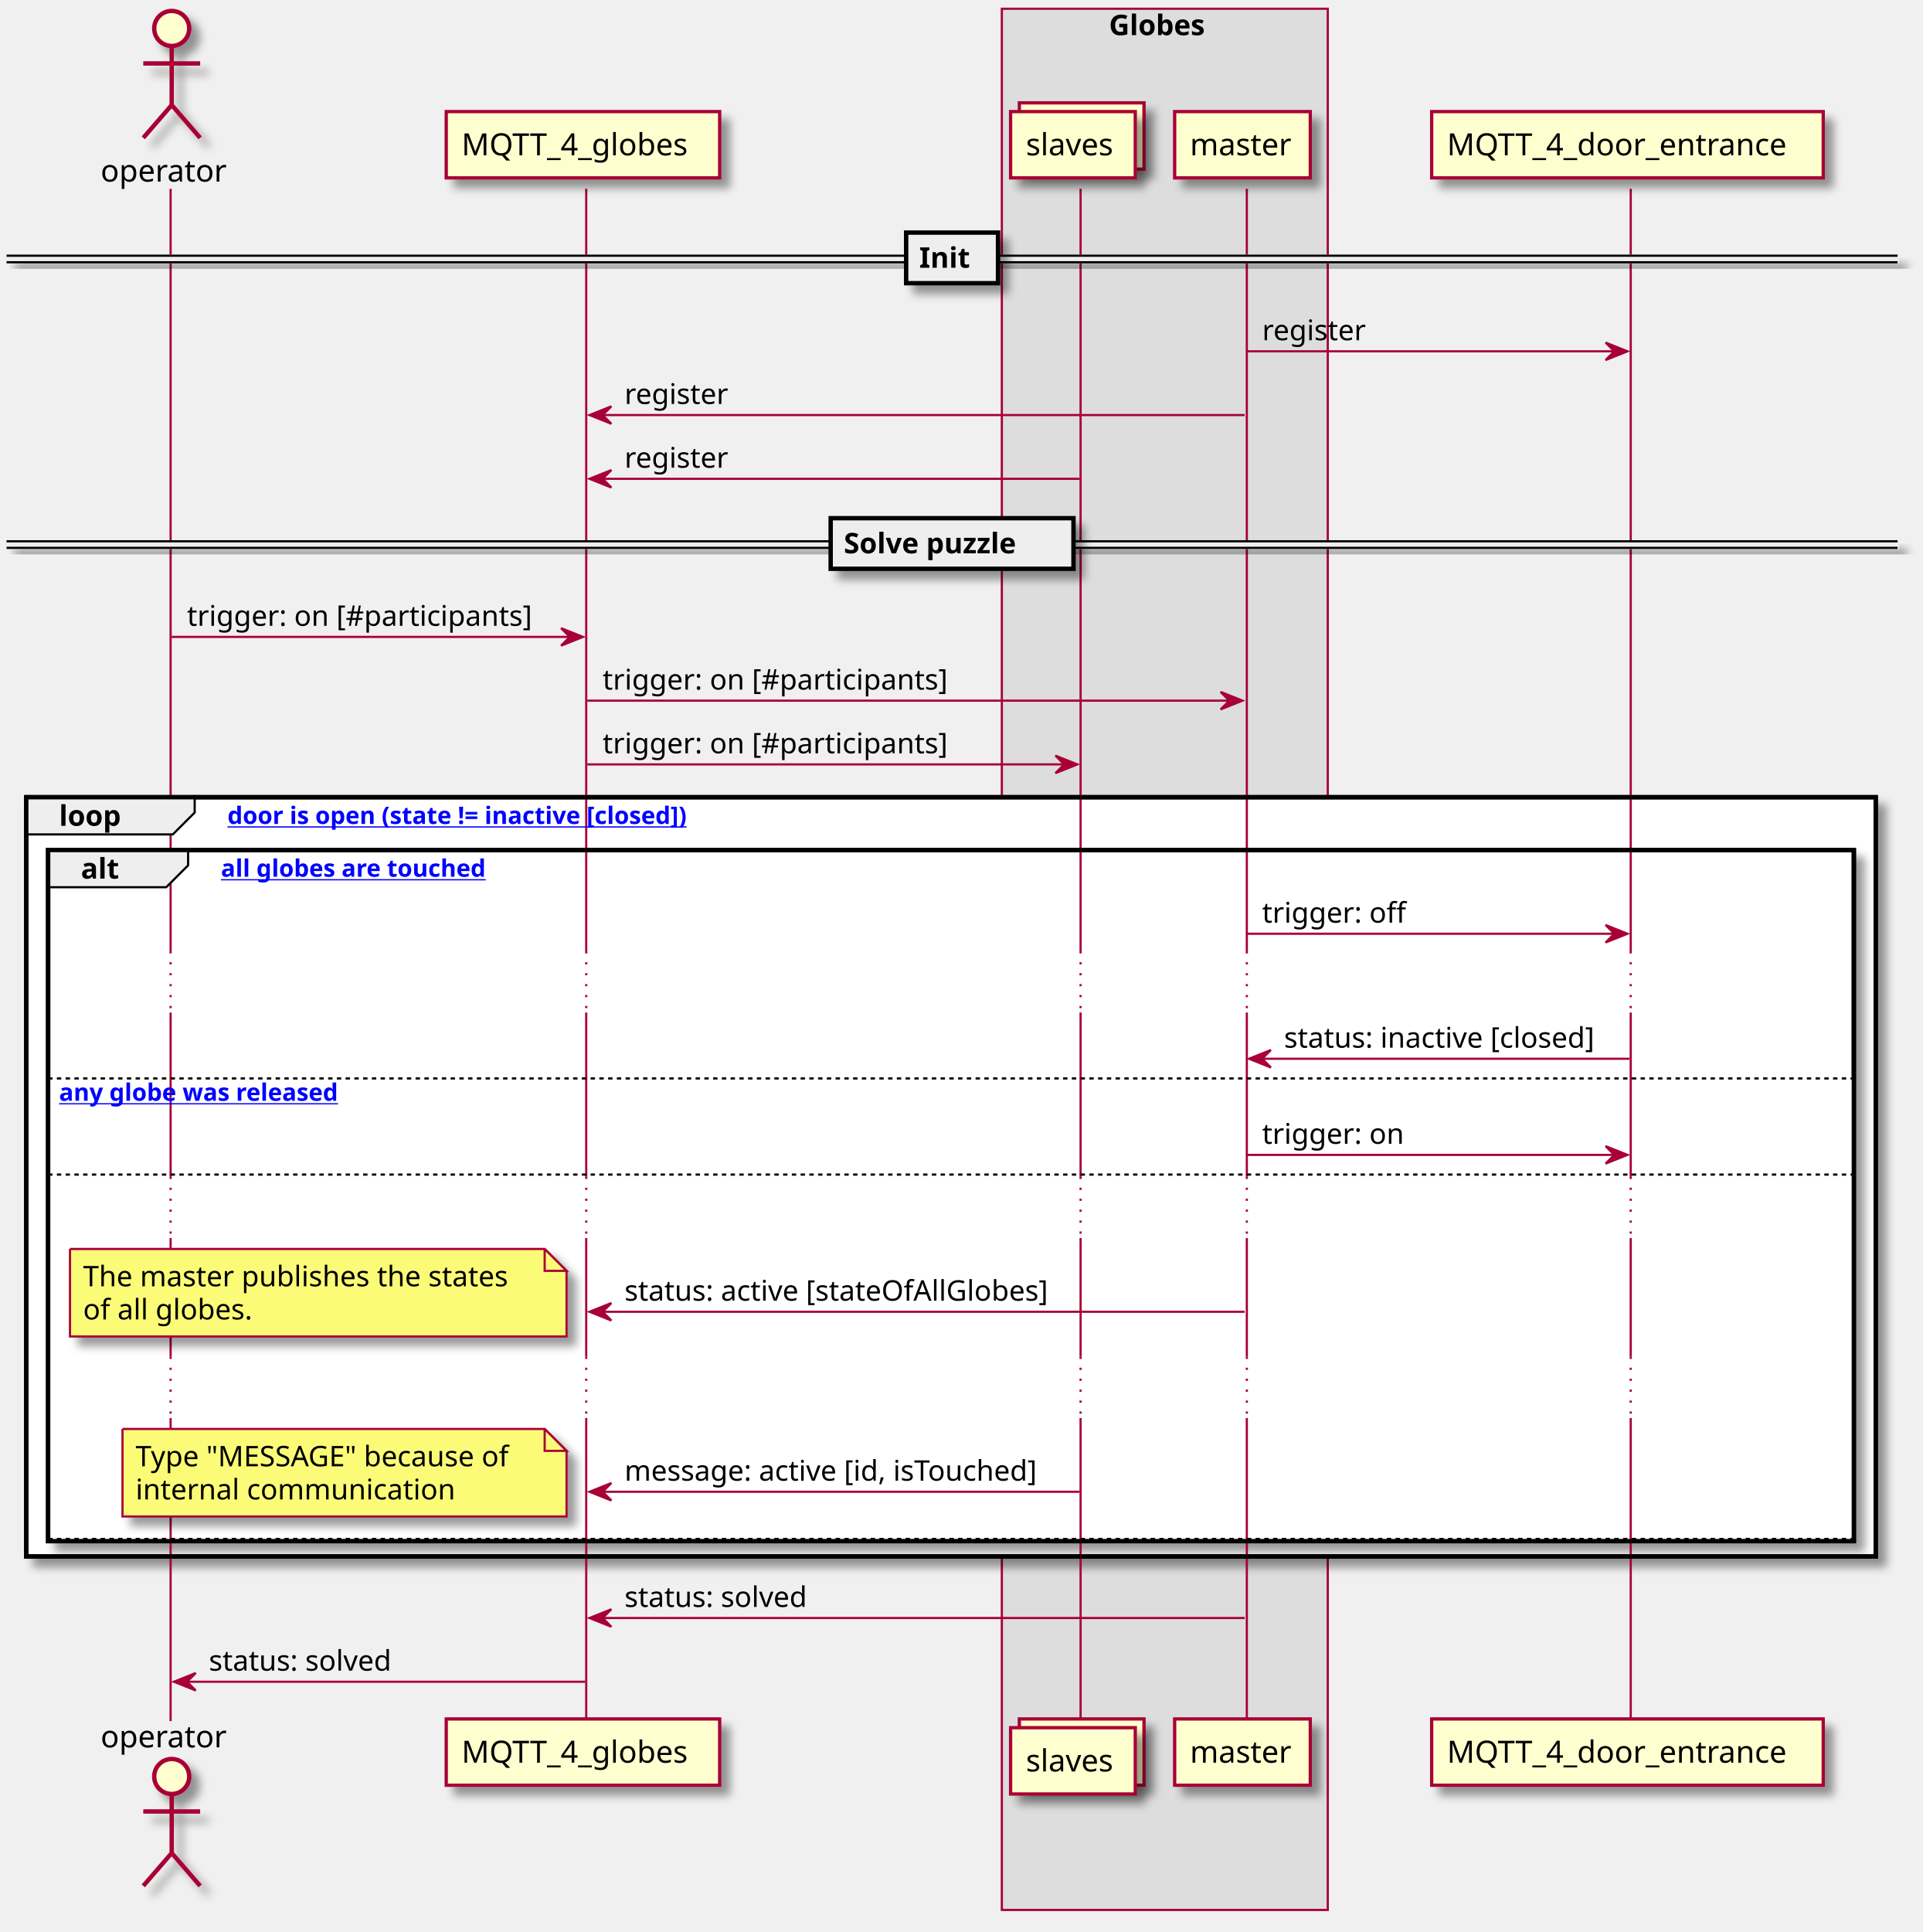
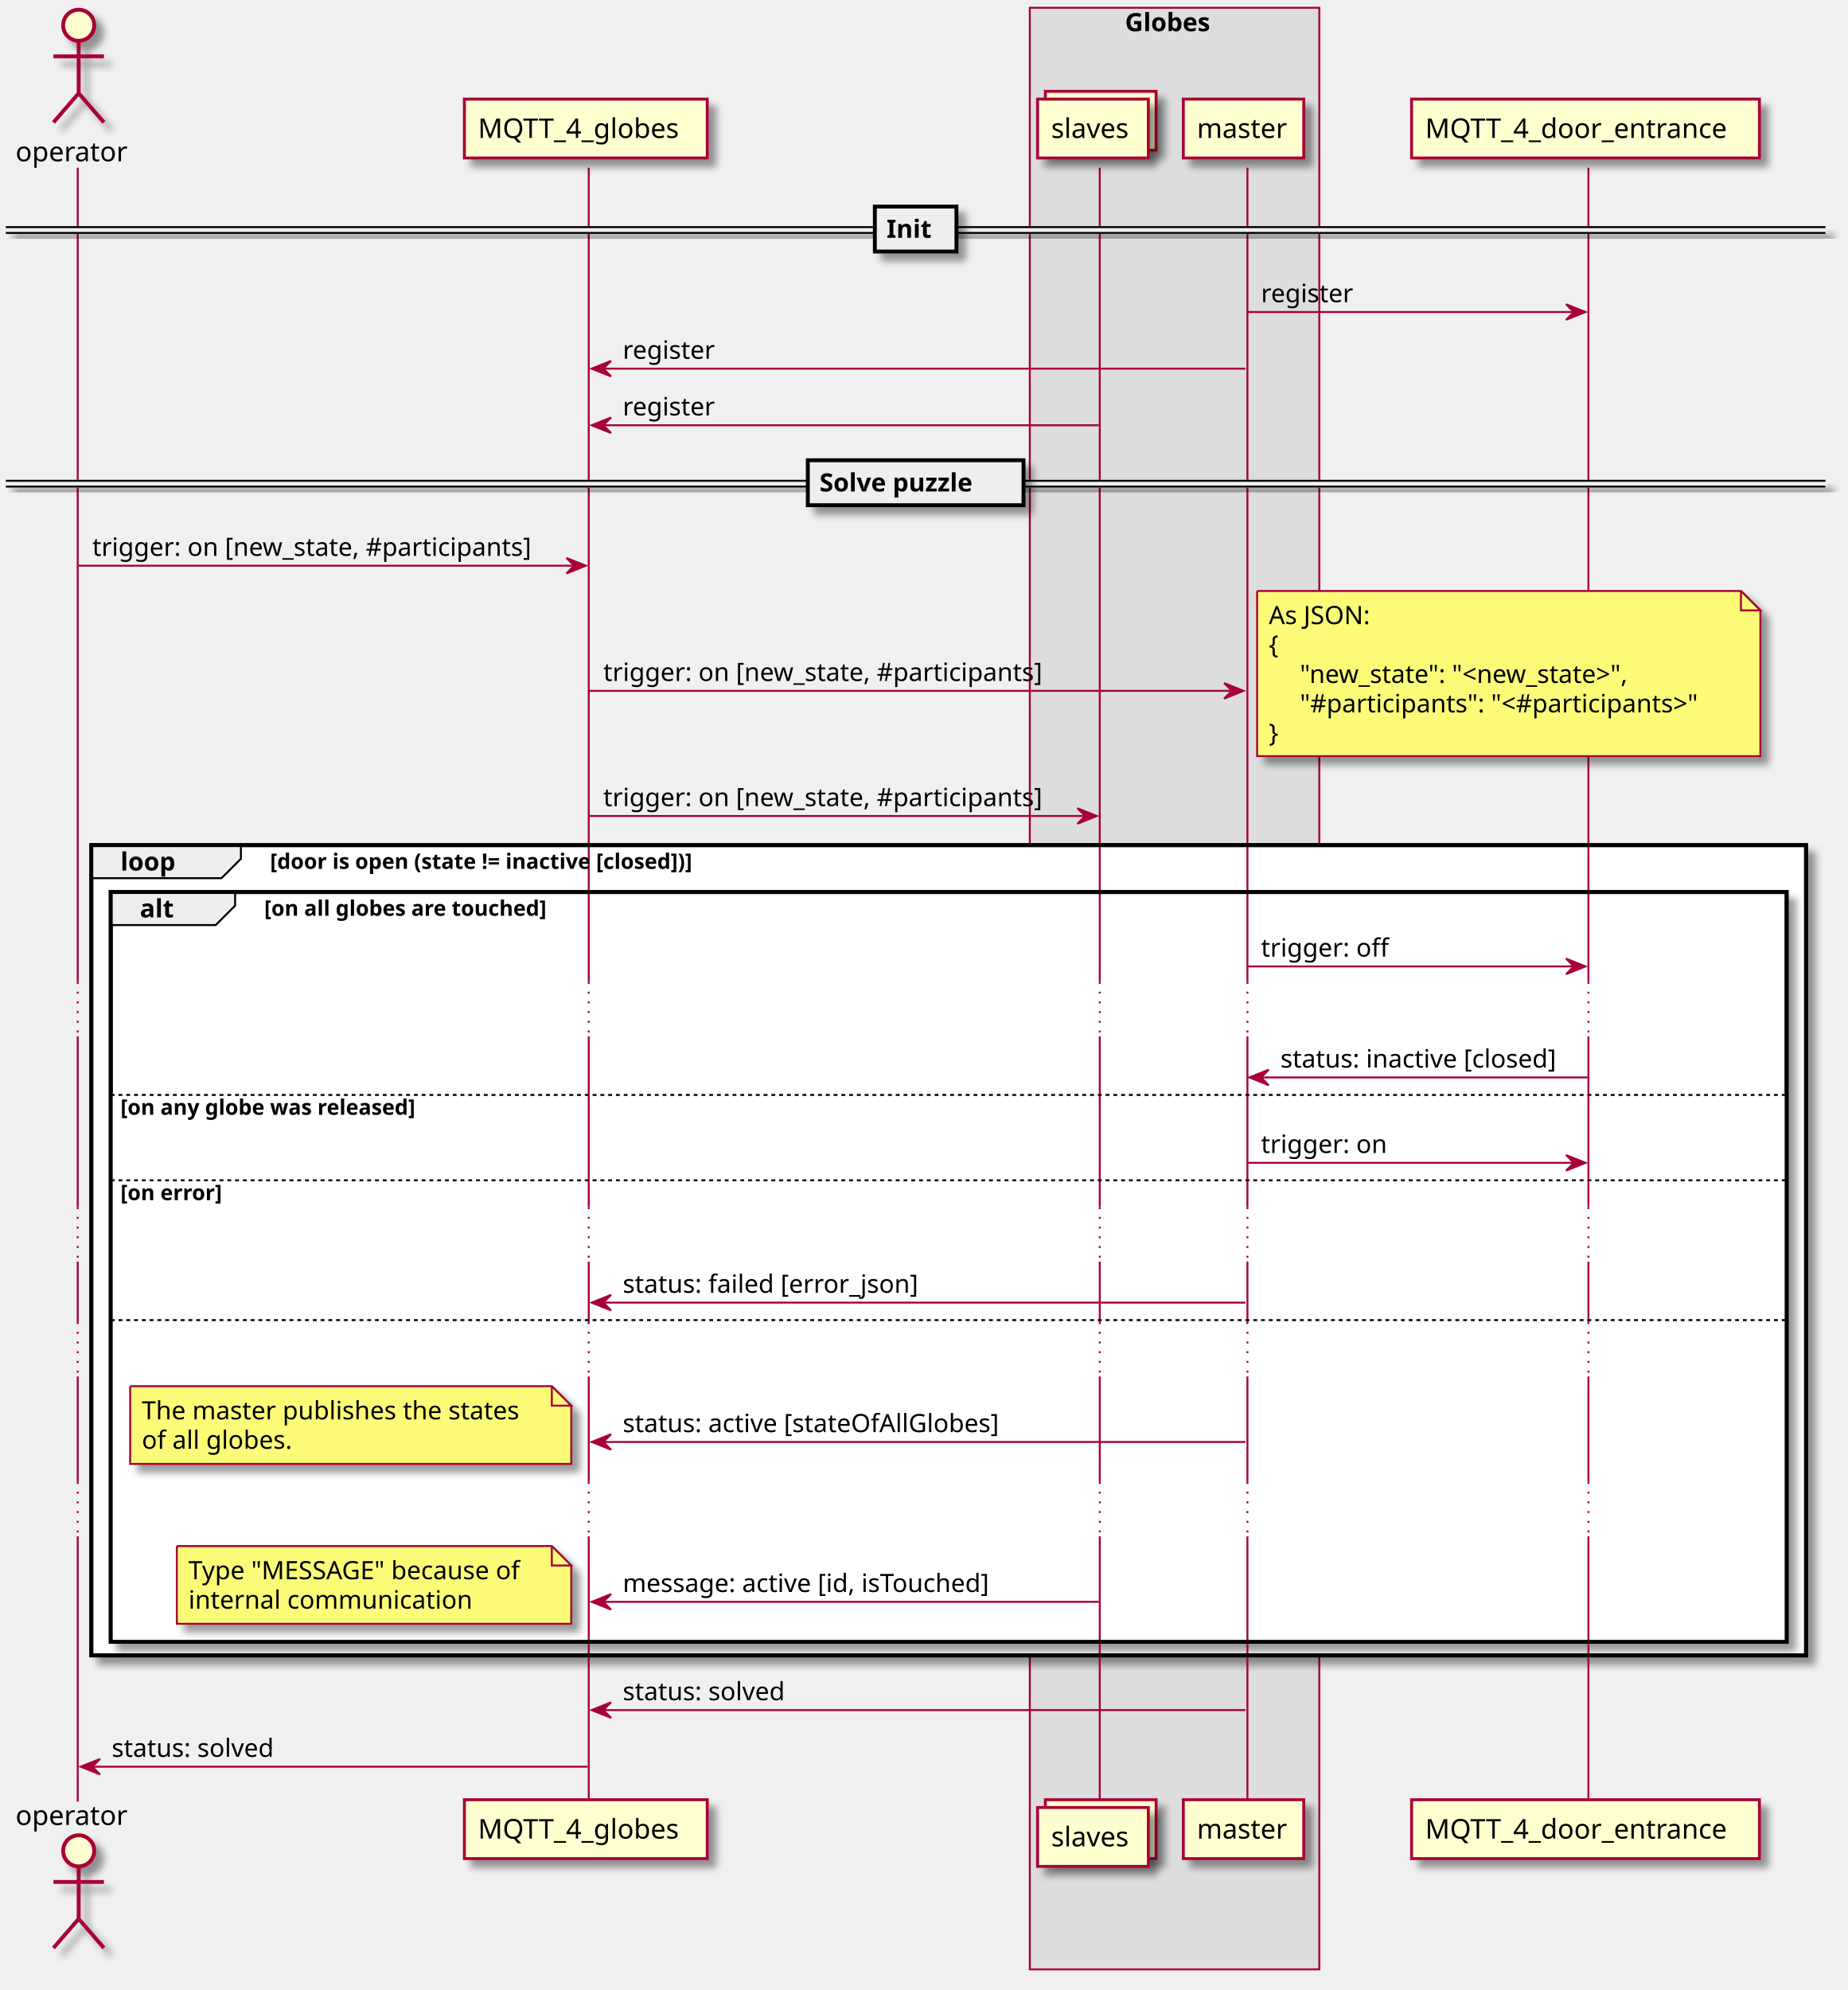
- <svg xmlns="http://www.w3.org/2000/svg" xmlns:xlink="http://www.w3.org/1999/xlink" contentScriptType="application/ecmascript" contentStyleType="text/css" height="883px" preserveAspectRatio="none" style="width:879px;height:883px;" version="1.1" viewBox="0 0 879 883" width="879px" zoomAndPan="magnify">
+ <svg xmlns="http://www.w3.org/2000/svg" contentScriptType="application/ecmascript" contentStyleType="text/css" height="1024px" preserveAspectRatio="none" style="width:951px;height:1024px;" version="1.1" viewBox="0 0 951 1024" width="951px" zoomAndPan="magnify">
  <defs>
-     <filter height="300%" id="f12o2gx5ebz32h" width="300%" x="-1" y="-1">
+     <filter height="300%" id="fy2wmrjivh2xr" width="300%" x="-1" y="-1">
      <feGaussianBlur result="blurOut" stdDeviation="2.0" />
      <feColorMatrix in="blurOut" result="blurOut2" type="matrix" values="0 0 0 0 0 0 0 0 0 0 0 0 0 0 0 0 0 0 .4 0" />
      <feOffset dx="4.0" dy="4.0" in="blurOut2" result="blurOut3" />
      <feBlend in="SourceGraphic" in2="blurOut3" mode="normal" />
    </filter>
  </defs>
  <g>
-     <rect fill="#DDDDDD" height="868.922" style="stroke: #A80036; stroke-width: 1.0;" width="149" x="458" y="4" />
-     <text fill="#000000" font-family="sans-serif" font-size="13" font-weight="bold" lengthAdjust="spacingAndGlyphs" textLength="51" x="507" y="16.067">Globes</text>
-     <rect fill="#FFFFFF" filter="url(#f12o2gx5ebz32h)" height="347" style="stroke: #000000; stroke-width: 2.0;" width="845.5" x="12" y="364.359" />
-     <rect fill="#FFFFFF" filter="url(#f12o2gx5ebz32h)" height="315.867" style="stroke: #000000; stroke-width: 2.0;" width="825.5" x="22" y="388.492" />
-     <rect fill="#FFFFFF" height="43.938" style="stroke: none; stroke-width: 1.0;" width="825.5" x="22" y="491.891" />
-     <rect fill="#FFFFFF" height="166.531" style="stroke: none; stroke-width: 1.0;" width="825.5" x="22" y="535.828" />
-     <rect fill="#FFFFFF" height="2" style="stroke: none; stroke-width: 1.0;" width="825.5" x="22" y="702.359" />
-     <line style="stroke: #A80036; stroke-width: 1.0;" x1="78" x2="78" y1="86.297" y2="434.758" />
-     <line style="stroke: #A80036; stroke-width: 1.0; stroke-dasharray: 1.0,4.0;" x1="78" x2="78" y1="434.758" y2="462.758" />
-     <line style="stroke: #A80036; stroke-width: 1.0;" x1="78" x2="78" y1="462.758" y2="537.828" />
-     <line style="stroke: #A80036; stroke-width: 1.0; stroke-dasharray: 1.0,4.0;" x1="78" x2="78" y1="537.828" y2="565.828" />
-     <line style="stroke: #A80036; stroke-width: 1.0;" x1="78" x2="78" y1="565.828" y2="620.094" />
-     <line style="stroke: #A80036; stroke-width: 1.0; stroke-dasharray: 1.0,4.0;" x1="78" x2="78" y1="620.094" y2="648.094" />
-     <line style="stroke: #A80036; stroke-width: 1.0;" x1="78" x2="78" y1="648.094" y2="786.625" />
-     <line style="stroke: #A80036; stroke-width: 1.0;" x1="268" x2="268" y1="86.297" y2="434.758" />
-     <line style="stroke: #A80036; stroke-width: 1.0; stroke-dasharray: 1.0,4.0;" x1="268" x2="268" y1="434.758" y2="462.758" />
-     <line style="stroke: #A80036; stroke-width: 1.0;" x1="268" x2="268" y1="462.758" y2="537.828" />
-     <line style="stroke: #A80036; stroke-width: 1.0; stroke-dasharray: 1.0,4.0;" x1="268" x2="268" y1="537.828" y2="565.828" />
-     <line style="stroke: #A80036; stroke-width: 1.0;" x1="268" x2="268" y1="565.828" y2="620.094" />
-     <line style="stroke: #A80036; stroke-width: 1.0; stroke-dasharray: 1.0,4.0;" x1="268" x2="268" y1="620.094" y2="648.094" />
-     <line style="stroke: #A80036; stroke-width: 1.0;" x1="268" x2="268" y1="648.094" y2="786.625" />
-     <line style="stroke: #A80036; stroke-width: 1.0;" x1="494" x2="494" y1="86.297" y2="434.758" />
-     <line style="stroke: #A80036; stroke-width: 1.0; stroke-dasharray: 1.0,4.0;" x1="494" x2="494" y1="434.758" y2="462.758" />
-     <line style="stroke: #A80036; stroke-width: 1.0;" x1="494" x2="494" y1="462.758" y2="537.828" />
-     <line style="stroke: #A80036; stroke-width: 1.0; stroke-dasharray: 1.0,4.0;" x1="494" x2="494" y1="537.828" y2="565.828" />
-     <line style="stroke: #A80036; stroke-width: 1.0;" x1="494" x2="494" y1="565.828" y2="620.094" />
-     <line style="stroke: #A80036; stroke-width: 1.0; stroke-dasharray: 1.0,4.0;" x1="494" x2="494" y1="620.094" y2="648.094" />
-     <line style="stroke: #A80036; stroke-width: 1.0;" x1="494" x2="494" y1="648.094" y2="786.625" />
-     <line style="stroke: #A80036; stroke-width: 1.0;" x1="570" x2="570" y1="86.297" y2="434.758" />
-     <line style="stroke: #A80036; stroke-width: 1.0; stroke-dasharray: 1.0,4.0;" x1="570" x2="570" y1="434.758" y2="462.758" />
-     <line style="stroke: #A80036; stroke-width: 1.0;" x1="570" x2="570" y1="462.758" y2="537.828" />
-     <line style="stroke: #A80036; stroke-width: 1.0; stroke-dasharray: 1.0,4.0;" x1="570" x2="570" y1="537.828" y2="565.828" />
-     <line style="stroke: #A80036; stroke-width: 1.0;" x1="570" x2="570" y1="565.828" y2="620.094" />
-     <line style="stroke: #A80036; stroke-width: 1.0; stroke-dasharray: 1.0,4.0;" x1="570" x2="570" y1="620.094" y2="648.094" />
-     <line style="stroke: #A80036; stroke-width: 1.0;" x1="570" x2="570" y1="648.094" y2="786.625" />
-     <line style="stroke: #A80036; stroke-width: 1.0;" x1="745.5" x2="745.5" y1="86.297" y2="434.758" />
-     <line style="stroke: #A80036; stroke-width: 1.0; stroke-dasharray: 1.0,4.0;" x1="745.5" x2="745.5" y1="434.758" y2="462.758" />
-     <line style="stroke: #A80036; stroke-width: 1.0;" x1="745.5" x2="745.5" y1="462.758" y2="537.828" />
-     <line style="stroke: #A80036; stroke-width: 1.0; stroke-dasharray: 1.0,4.0;" x1="745.5" x2="745.5" y1="537.828" y2="565.828" />
-     <line style="stroke: #A80036; stroke-width: 1.0;" x1="745.5" x2="745.5" y1="565.828" y2="620.094" />
-     <line style="stroke: #A80036; stroke-width: 1.0; stroke-dasharray: 1.0,4.0;" x1="745.5" x2="745.5" y1="620.094" y2="648.094" />
-     <line style="stroke: #A80036; stroke-width: 1.0;" x1="745.5" x2="745.5" y1="648.094" y2="786.625" />
-     <text fill="#000000" font-family="sans-serif" font-size="14" lengthAdjust="spacingAndGlyphs" textLength="59" x="46" y="82.995">operator</text>
-     <ellipse cx="78.5" cy="13" fill="#FEFECE" filter="url(#f12o2gx5ebz32h)" rx="8" ry="8" style="stroke: #A80036; stroke-width: 2.0;" />
-     <path d="M78.5,21 L78.5,48 M65.5,29 L91.5,29 M78.5,48 L65.5,63 M78.5,48 L91.5,63 " fill="none" filter="url(#f12o2gx5ebz32h)" style="stroke: #A80036; stroke-width: 2.0;" />
-     <text fill="#000000" font-family="sans-serif" font-size="14" lengthAdjust="spacingAndGlyphs" textLength="59" x="46" y="798.62">operator</text>
-     <ellipse cx="78.5" cy="811.922" fill="#FEFECE" filter="url(#f12o2gx5ebz32h)" rx="8" ry="8" style="stroke: #A80036; stroke-width: 2.0;" />
-     <path d="M78.5,819.922 L78.5,846.922 M65.5,827.922 L91.5,827.922 M78.5,846.922 L65.5,861.922 M78.5,846.922 L91.5,861.922 " fill="none" filter="url(#f12o2gx5ebz32h)" style="stroke: #A80036; stroke-width: 2.0;" />
-     <rect fill="#FEFECE" filter="url(#f12o2gx5ebz32h)" height="30.297" style="stroke: #A80036; stroke-width: 1.5;" width="125" x="204" y="51" />
-     <text fill="#000000" font-family="sans-serif" font-size="14" lengthAdjust="spacingAndGlyphs" textLength="111" x="211" y="70.995">MQTT_4_globes</text>
-     <rect fill="#FEFECE" filter="url(#f12o2gx5ebz32h)" height="30.297" style="stroke: #A80036; stroke-width: 1.5;" width="125" x="204" y="785.625" />
-     <text fill="#000000" font-family="sans-serif" font-size="14" lengthAdjust="spacingAndGlyphs" textLength="111" x="211" y="805.62">MQTT_4_globes</text>
-     <rect fill="#FEFECE" filter="url(#f12o2gx5ebz32h)" height="30.297" style="stroke: #A80036; stroke-width: 1.5;" width="57" x="466" y="47" />
-     <rect fill="#FEFECE" filter="url(#f12o2gx5ebz32h)" height="30.297" style="stroke: #A80036; stroke-width: 1.5;" width="57" x="462" y="51" />
-     <text fill="#000000" font-family="sans-serif" font-size="14" lengthAdjust="spacingAndGlyphs" textLength="43" x="469" y="70.995">slaves</text>
-     <rect fill="#FEFECE" filter="url(#f12o2gx5ebz32h)" height="30.297" style="stroke: #A80036; stroke-width: 1.5;" width="57" x="466" y="785.625" />
-     <rect fill="#FEFECE" filter="url(#f12o2gx5ebz32h)" height="30.297" style="stroke: #A80036; stroke-width: 1.5;" width="57" x="462" y="789.625" />
-     <text fill="#000000" font-family="sans-serif" font-size="14" lengthAdjust="spacingAndGlyphs" textLength="43" x="469" y="809.62">slaves</text>
-     <rect fill="#FEFECE" filter="url(#f12o2gx5ebz32h)" height="30.297" style="stroke: #A80036; stroke-width: 1.5;" width="62" x="537" y="51" />
-     <text fill="#000000" font-family="sans-serif" font-size="14" lengthAdjust="spacingAndGlyphs" textLength="48" x="544" y="70.995">master</text>
-     <rect fill="#FEFECE" filter="url(#f12o2gx5ebz32h)" height="30.297" style="stroke: #A80036; stroke-width: 1.5;" width="62" x="537" y="785.625" />
-     <text fill="#000000" font-family="sans-serif" font-size="14" lengthAdjust="spacingAndGlyphs" textLength="48" x="544" y="805.62">master</text>
-     <rect fill="#FEFECE" filter="url(#f12o2gx5ebz32h)" height="30.297" style="stroke: #A80036; stroke-width: 1.5;" width="179" x="654.5" y="51" />
-     <text fill="#000000" font-family="sans-serif" font-size="14" lengthAdjust="spacingAndGlyphs" textLength="165" x="661.5" y="70.995">MQTT_4_door_entrance</text>
-     <rect fill="#FEFECE" filter="url(#f12o2gx5ebz32h)" height="30.297" style="stroke: #A80036; stroke-width: 1.5;" width="179" x="654.5" y="785.625" />
-     <text fill="#000000" font-family="sans-serif" font-size="14" lengthAdjust="spacingAndGlyphs" textLength="165" x="661.5" y="805.62">MQTT_4_door_entrance</text>
-     <rect fill="#EEEEEE" filter="url(#f12o2gx5ebz32h)" height="3" style="stroke: #EEEEEE; stroke-width: 1.0;" width="864.5" x="3" y="116.863" />
-     <line style="stroke: #000000; stroke-width: 1.0;" x1="3" x2="867.5" y1="116.863" y2="116.863" />
-     <line style="stroke: #000000; stroke-width: 1.0;" x1="3" x2="867.5" y1="119.863" y2="119.863" />
-     <rect fill="#EEEEEE" filter="url(#f12o2gx5ebz32h)" height="23.133" style="stroke: #000000; stroke-width: 2.0;" width="42" x="414.25" y="106.297" />
-     <text fill="#000000" font-family="sans-serif" font-size="13" font-weight="bold" lengthAdjust="spacingAndGlyphs" textLength="23" x="420.25" y="122.364">Init</text>
-     <polygon fill="#A80036" points="734,156.562,744,160.562,734,164.562,738,160.562" style="stroke: #A80036; stroke-width: 1.0;" />
-     <line style="stroke: #A80036; stroke-width: 1.0;" x1="570" x2="740" y1="160.562" y2="160.562" />
-     <text fill="#000000" font-family="sans-serif" font-size="13" lengthAdjust="spacingAndGlyphs" textLength="49" x="577" y="155.497">register</text>
-     <polygon fill="#A80036" points="279.5,185.695,269.5,189.695,279.5,193.695,275.5,189.695" style="stroke: #A80036; stroke-width: 1.0;" />
-     <line style="stroke: #A80036; stroke-width: 1.0;" x1="273.5" x2="569" y1="189.695" y2="189.695" />
-     <text fill="#000000" font-family="sans-serif" font-size="13" lengthAdjust="spacingAndGlyphs" textLength="49" x="285.5" y="184.629">register</text>
-     <polygon fill="#A80036" points="279.5,214.828,269.5,218.828,279.5,222.828,275.5,218.828" style="stroke: #A80036; stroke-width: 1.0;" />
-     <line style="stroke: #A80036; stroke-width: 1.0;" x1="273.5" x2="493.5" y1="218.828" y2="218.828" />
-     <text fill="#000000" font-family="sans-serif" font-size="13" lengthAdjust="spacingAndGlyphs" textLength="49" x="285.5" y="213.762">register</text>
-     <rect fill="#EEEEEE" filter="url(#f12o2gx5ebz32h)" height="3" style="stroke: #EEEEEE; stroke-width: 1.0;" width="864.5" x="3" y="247.394" />
-     <line style="stroke: #000000; stroke-width: 1.0;" x1="3" x2="867.5" y1="247.394" y2="247.394" />
-     <line style="stroke: #000000; stroke-width: 1.0;" x1="3" x2="867.5" y1="250.394" y2="250.394" />
-     <rect fill="#EEEEEE" filter="url(#f12o2gx5ebz32h)" height="23.133" style="stroke: #000000; stroke-width: 2.0;" width="111" x="379.75" y="236.828" />
-     <text fill="#000000" font-family="sans-serif" font-size="13" font-weight="bold" lengthAdjust="spacingAndGlyphs" textLength="92" x="385.75" y="252.895">Solve puzzle</text>
-     <polygon fill="#A80036" points="256.5,287.094,266.5,291.094,256.5,295.094,260.5,291.094" style="stroke: #A80036; stroke-width: 1.0;" />
-     <line style="stroke: #A80036; stroke-width: 1.0;" x1="78.5" x2="262.5" y1="291.094" y2="291.094" />
-     <text fill="#000000" font-family="sans-serif" font-size="13" lengthAdjust="spacingAndGlyphs" textLength="166" x="85.5" y="286.028">trigger: on [#participants]</text>
-     <polygon fill="#A80036" points="558,316.227,568,320.227,558,324.227,562,320.227" style="stroke: #A80036; stroke-width: 1.0;" />
-     <line style="stroke: #A80036; stroke-width: 1.0;" x1="268.5" x2="564" y1="320.227" y2="320.227" />
-     <text fill="#000000" font-family="sans-serif" font-size="13" lengthAdjust="spacingAndGlyphs" textLength="166" x="275.5" y="315.161">trigger: on [#participants]</text>
-     <polygon fill="#A80036" points="482.5,345.359,492.5,349.359,482.5,353.359,486.5,349.359" style="stroke: #A80036; stroke-width: 1.0;" />
-     <line style="stroke: #A80036; stroke-width: 1.0;" x1="268.5" x2="488.5" y1="349.359" y2="349.359" />
-     <text fill="#000000" font-family="sans-serif" font-size="13" lengthAdjust="spacingAndGlyphs" textLength="166" x="275.5" y="344.293">trigger: on [#participants]</text>
-     <path d="M12,364.359 L89,364.359 L89,371.359 L79,381.359 L12,381.359 L12,364.359 " fill="#EEEEEE" style="stroke: #000000; stroke-width: 1.0;" />
-     <rect fill="none" height="347" style="stroke: #000000; stroke-width: 2.0;" width="845.5" x="12" y="364.359" />
-     <text fill="#000000" font-family="sans-serif" font-size="13" font-weight="bold" lengthAdjust="spacingAndGlyphs" textLength="32" x="27" y="377.426">loop</text>
-     <a href="while" target="_top" xlink:actuate="onRequest" xlink:show="new" xlink:title="while" xlink:type="simple">
-       <text fill="#0000FF" font-family="sans-serif" font-size="11" font-weight="bold" lengthAdjust="spacingAndGlyphs" text-decoration="underline" textLength="256" x="104" y="376.57">door is open (state != inactive [closed])</text>
-     </a>
-     <path d="M22,388.492 L86,388.492 L86,395.492 L76,405.492 L22,405.492 L22,388.492 " fill="#EEEEEE" style="stroke: #000000; stroke-width: 1.0;" />
-     <rect fill="none" height="315.867" style="stroke: #000000; stroke-width: 2.0;" width="825.5" x="22" y="388.492" />
-     <text fill="#000000" font-family="sans-serif" font-size="13" font-weight="bold" lengthAdjust="spacingAndGlyphs" textLength="19" x="37" y="401.559">alt</text>
-     <a href="on" target="_top" xlink:actuate="onRequest" xlink:show="new" xlink:title="on" xlink:type="simple">
-       <text fill="#0000FF" font-family="sans-serif" font-size="11" font-weight="bold" lengthAdjust="spacingAndGlyphs" text-decoration="underline" textLength="144" x="101" y="400.703">all globes are touched</text>
-     </a>
-     <polygon fill="#A80036" points="734,422.758,744,426.758,734,430.758,738,426.758" style="stroke: #A80036; stroke-width: 1.0;" />
-     <line style="stroke: #A80036; stroke-width: 1.0;" x1="570" x2="740" y1="426.758" y2="426.758" />
-     <text fill="#000000" font-family="sans-serif" font-size="13" lengthAdjust="spacingAndGlyphs" textLength="66" x="577" y="421.692">trigger: off</text>
-     <polygon fill="#A80036" points="581,479.891,571,483.891,581,487.891,577,483.891" style="stroke: #A80036; stroke-width: 1.0;" />
-     <line style="stroke: #A80036; stroke-width: 1.0;" x1="575" x2="745" y1="483.891" y2="483.891" />
-     <text fill="#000000" font-family="sans-serif" font-size="13" lengthAdjust="spacingAndGlyphs" textLength="152" x="587" y="478.825">status: inactive [closed]</text>
-     <line style="stroke: #000000; stroke-width: 1.0; stroke-dasharray: 2.0,2.0;" x1="22" x2="847.5" y1="492.891" y2="492.891" />
-     <a href="on" target="_top" xlink:actuate="onRequest" xlink:show="new" xlink:title="on" xlink:type="simple">
-       <text fill="#0000FF" font-family="sans-serif" font-size="11" font-weight="bold" lengthAdjust="spacingAndGlyphs" text-decoration="underline" textLength="153" x="27" y="503.101">any globe was released</text>
-     </a>
-     <polygon fill="#A80036" points="734,523.828,744,527.828,734,531.828,738,527.828" style="stroke: #A80036; stroke-width: 1.0;" />
-     <line style="stroke: #A80036; stroke-width: 1.0;" x1="570" x2="740" y1="527.828" y2="527.828" />
-     <text fill="#000000" font-family="sans-serif" font-size="13" lengthAdjust="spacingAndGlyphs" textLength="66" x="577" y="522.762">trigger: on</text>
-     <line style="stroke: #000000; stroke-width: 1.0; stroke-dasharray: 2.0,2.0;" x1="22" x2="847.5" y1="536.828" y2="536.828" />
-     <polygon fill="#A80036" points="279.5,595.527,269.5,599.527,279.5,603.527,275.5,599.527" style="stroke: #A80036; stroke-width: 1.0;" />
-     <line style="stroke: #A80036; stroke-width: 1.0;" x1="273.5" x2="569" y1="599.527" y2="599.527" />
-     <text fill="#000000" font-family="sans-serif" font-size="13" lengthAdjust="spacingAndGlyphs" textLength="206" x="285.5" y="594.461">status: active [stateOfAllGlobes]</text>
-     <path d="M32,570.828 L32,610.828 L259,610.828 L259,580.828 L249,570.828 L32,570.828 " fill="#FBFB77" filter="url(#f12o2gx5ebz32h)" style="stroke: #A80036; stroke-width: 1.0;" />
-     <path d="M249,570.828 L249,580.828 L259,580.828 L249,570.828 " fill="#FBFB77" style="stroke: #A80036; stroke-width: 1.0;" />
-     <text fill="#000000" font-family="sans-serif" font-size="13" lengthAdjust="spacingAndGlyphs" textLength="206" x="38" y="587.895">The master publishes the states</text>
-     <text fill="#000000" font-family="sans-serif" font-size="13" lengthAdjust="spacingAndGlyphs" textLength="80" x="38" y="603.028">of all globes.</text>
-     <polygon fill="#A80036" points="279.5,677.793,269.5,681.793,279.5,685.793,275.5,681.793" style="stroke: #A80036; stroke-width: 1.0;" />
-     <line style="stroke: #A80036; stroke-width: 1.0;" x1="273.5" x2="493.5" y1="681.793" y2="681.793" />
-     <text fill="#000000" font-family="sans-serif" font-size="13" lengthAdjust="spacingAndGlyphs" textLength="202" x="285.5" y="676.727">message: active [id, isTouched]</text>
-     <path d="M56,653.094 L56,693.094 L259,693.094 L259,663.094 L249,653.094 L56,653.094 " fill="#FBFB77" filter="url(#f12o2gx5ebz32h)" style="stroke: #A80036; stroke-width: 1.0;" />
-     <path d="M249,653.094 L249,663.094 L259,663.094 L249,653.094 " fill="#FBFB77" style="stroke: #A80036; stroke-width: 1.0;" />
-     <text fill="#000000" font-family="sans-serif" font-size="13" lengthAdjust="spacingAndGlyphs" textLength="182" x="62" y="670.161">Type "MESSAGE" because of</text>
-     <text fill="#000000" font-family="sans-serif" font-size="13" lengthAdjust="spacingAndGlyphs" textLength="151" x="62" y="685.293">internal communication</text>
-     <line style="stroke: #000000; stroke-width: 1.0; stroke-dasharray: 2.0,2.0;" x1="22" x2="847.5" y1="703.359" y2="703.359" />
-     <polygon fill="#A80036" points="279.5,735.492,269.5,739.492,279.5,743.492,275.5,739.492" style="stroke: #A80036; stroke-width: 1.0;" />
-     <line style="stroke: #A80036; stroke-width: 1.0;" x1="273.5" x2="569" y1="739.492" y2="739.492" />
-     <text fill="#000000" font-family="sans-serif" font-size="13" lengthAdjust="spacingAndGlyphs" textLength="89" x="285.5" y="734.426">status: solved</text>
-     <polygon fill="#A80036" points="89.5,764.625,79.5,768.625,89.5,772.625,85.5,768.625" style="stroke: #A80036; stroke-width: 1.0;" />
-     <line style="stroke: #A80036; stroke-width: 1.0;" x1="83.5" x2="267.5" y1="768.625" y2="768.625" />
-     <text fill="#000000" font-family="sans-serif" font-size="13" lengthAdjust="spacingAndGlyphs" textLength="89" x="95.5" y="763.559">status: solved</text>
+     <rect fill="#DDDDDD" height="1009.391" style="stroke: #A80036; stroke-width: 1.0;" width="149" x="530" y="4" />
+     <text fill="#000000" font-family="sans-serif" font-size="13" font-weight="bold" lengthAdjust="spacingAndGlyphs" textLength="51" x="579" y="16.067">Globes</text>
+     <rect fill="#FFFFFF" filter="url(#fy2wmrjivh2xr)" height="416.938" style="stroke: #000000; stroke-width: 2.0;" width="882.5" x="47" y="434.891" />
+     <rect fill="#FFFFFF" filter="url(#fy2wmrjivh2xr)" height="385.805" style="stroke: #000000; stroke-width: 2.0;" width="862.5" x="57" y="459.023" />
+     <rect fill="#FFFFFF" height="43.938" style="stroke: none; stroke-width: 1.0;" width="862.5" x="57" y="562.422" />
+     <rect fill="#FFFFFF" height="71.938" style="stroke: none; stroke-width: 1.0;" width="862.5" x="57" y="606.359" />
+     <rect fill="#FFFFFF" height="166.531" style="stroke: none; stroke-width: 1.0;" width="862.5" x="57" y="678.297" />
+     <line style="stroke: #A80036; stroke-width: 1.0;" x1="40" x2="40" y1="86.297" y2="505.289" />
+     <line style="stroke: #A80036; stroke-width: 1.0; stroke-dasharray: 1.0,4.0;" x1="40" x2="40" y1="505.289" y2="533.289" />
+     <line style="stroke: #A80036; stroke-width: 1.0;" x1="40" x2="40" y1="533.289" y2="621.164" />
+     <line style="stroke: #A80036; stroke-width: 1.0; stroke-dasharray: 1.0,4.0;" x1="40" x2="40" y1="621.164" y2="649.164" />
+     <line style="stroke: #A80036; stroke-width: 1.0;" x1="40" x2="40" y1="649.164" y2="680.297" />
+     <line style="stroke: #A80036; stroke-width: 1.0; stroke-dasharray: 1.0,4.0;" x1="40" x2="40" y1="680.297" y2="708.297" />
+     <line style="stroke: #A80036; stroke-width: 1.0;" x1="40" x2="40" y1="708.297" y2="762.562" />
+     <line style="stroke: #A80036; stroke-width: 1.0; stroke-dasharray: 1.0,4.0;" x1="40" x2="40" y1="762.562" y2="790.562" />
+     <line style="stroke: #A80036; stroke-width: 1.0;" x1="40" x2="40" y1="790.562" y2="927.094" />
+     <line style="stroke: #A80036; stroke-width: 1.0;" x1="303" x2="303" y1="86.297" y2="505.289" />
+     <line style="stroke: #A80036; stroke-width: 1.0; stroke-dasharray: 1.0,4.0;" x1="303" x2="303" y1="505.289" y2="533.289" />
+     <line style="stroke: #A80036; stroke-width: 1.0;" x1="303" x2="303" y1="533.289" y2="621.164" />
+     <line style="stroke: #A80036; stroke-width: 1.0; stroke-dasharray: 1.0,4.0;" x1="303" x2="303" y1="621.164" y2="649.164" />
+     <line style="stroke: #A80036; stroke-width: 1.0;" x1="303" x2="303" y1="649.164" y2="680.297" />
+     <line style="stroke: #A80036; stroke-width: 1.0; stroke-dasharray: 1.0,4.0;" x1="303" x2="303" y1="680.297" y2="708.297" />
+     <line style="stroke: #A80036; stroke-width: 1.0;" x1="303" x2="303" y1="708.297" y2="762.562" />
+     <line style="stroke: #A80036; stroke-width: 1.0; stroke-dasharray: 1.0,4.0;" x1="303" x2="303" y1="762.562" y2="790.562" />
+     <line style="stroke: #A80036; stroke-width: 1.0;" x1="303" x2="303" y1="790.562" y2="927.094" />
+     <line style="stroke: #A80036; stroke-width: 1.0;" x1="566" x2="566" y1="86.297" y2="505.289" />
+     <line style="stroke: #A80036; stroke-width: 1.0; stroke-dasharray: 1.0,4.0;" x1="566" x2="566" y1="505.289" y2="533.289" />
+     <line style="stroke: #A80036; stroke-width: 1.0;" x1="566" x2="566" y1="533.289" y2="621.164" />
+     <line style="stroke: #A80036; stroke-width: 1.0; stroke-dasharray: 1.0,4.0;" x1="566" x2="566" y1="621.164" y2="649.164" />
+     <line style="stroke: #A80036; stroke-width: 1.0;" x1="566" x2="566" y1="649.164" y2="680.297" />
+     <line style="stroke: #A80036; stroke-width: 1.0; stroke-dasharray: 1.0,4.0;" x1="566" x2="566" y1="680.297" y2="708.297" />
+     <line style="stroke: #A80036; stroke-width: 1.0;" x1="566" x2="566" y1="708.297" y2="762.562" />
+     <line style="stroke: #A80036; stroke-width: 1.0; stroke-dasharray: 1.0,4.0;" x1="566" x2="566" y1="762.562" y2="790.562" />
+     <line style="stroke: #A80036; stroke-width: 1.0;" x1="566" x2="566" y1="790.562" y2="927.094" />
+     <line style="stroke: #A80036; stroke-width: 1.0;" x1="642" x2="642" y1="86.297" y2="505.289" />
+     <line style="stroke: #A80036; stroke-width: 1.0; stroke-dasharray: 1.0,4.0;" x1="642" x2="642" y1="505.289" y2="533.289" />
+     <line style="stroke: #A80036; stroke-width: 1.0;" x1="642" x2="642" y1="533.289" y2="621.164" />
+     <line style="stroke: #A80036; stroke-width: 1.0; stroke-dasharray: 1.0,4.0;" x1="642" x2="642" y1="621.164" y2="649.164" />
+     <line style="stroke: #A80036; stroke-width: 1.0;" x1="642" x2="642" y1="649.164" y2="680.297" />
+     <line style="stroke: #A80036; stroke-width: 1.0; stroke-dasharray: 1.0,4.0;" x1="642" x2="642" y1="680.297" y2="708.297" />
+     <line style="stroke: #A80036; stroke-width: 1.0;" x1="642" x2="642" y1="708.297" y2="762.562" />
+     <line style="stroke: #A80036; stroke-width: 1.0; stroke-dasharray: 1.0,4.0;" x1="642" x2="642" y1="762.562" y2="790.562" />
+     <line style="stroke: #A80036; stroke-width: 1.0;" x1="642" x2="642" y1="790.562" y2="927.094" />
+     <line style="stroke: #A80036; stroke-width: 1.0;" x1="817.5" x2="817.5" y1="86.297" y2="505.289" />
+     <line style="stroke: #A80036; stroke-width: 1.0; stroke-dasharray: 1.0,4.0;" x1="817.5" x2="817.5" y1="505.289" y2="533.289" />
+     <line style="stroke: #A80036; stroke-width: 1.0;" x1="817.5" x2="817.5" y1="533.289" y2="621.164" />
+     <line style="stroke: #A80036; stroke-width: 1.0; stroke-dasharray: 1.0,4.0;" x1="817.5" x2="817.5" y1="621.164" y2="649.164" />
+     <line style="stroke: #A80036; stroke-width: 1.0;" x1="817.5" x2="817.5" y1="649.164" y2="680.297" />
+     <line style="stroke: #A80036; stroke-width: 1.0; stroke-dasharray: 1.0,4.0;" x1="817.5" x2="817.5" y1="680.297" y2="708.297" />
+     <line style="stroke: #A80036; stroke-width: 1.0;" x1="817.5" x2="817.5" y1="708.297" y2="762.562" />
+     <line style="stroke: #A80036; stroke-width: 1.0; stroke-dasharray: 1.0,4.0;" x1="817.5" x2="817.5" y1="762.562" y2="790.562" />
+     <line style="stroke: #A80036; stroke-width: 1.0;" x1="817.5" x2="817.5" y1="790.562" y2="927.094" />
+     <text fill="#000000" font-family="sans-serif" font-size="14" lengthAdjust="spacingAndGlyphs" textLength="59" x="8" y="82.995">operator</text>
+     <ellipse cx="40.5" cy="13" fill="#FEFECE" filter="url(#fy2wmrjivh2xr)" rx="8" ry="8" style="stroke: #A80036; stroke-width: 2.0;" />
+     <path d="M40.5,21 L40.5,48 M27.5,29 L53.5,29 M40.5,48 L27.5,63 M40.5,48 L53.5,63 " fill="none" filter="url(#fy2wmrjivh2xr)" style="stroke: #A80036; stroke-width: 2.0;" />
+     <text fill="#000000" font-family="sans-serif" font-size="14" lengthAdjust="spacingAndGlyphs" textLength="59" x="8" y="939.089">operator</text>
+     <ellipse cx="40.5" cy="952.391" fill="#FEFECE" filter="url(#fy2wmrjivh2xr)" rx="8" ry="8" style="stroke: #A80036; stroke-width: 2.0;" />
+     <path d="M40.5,960.391 L40.5,987.391 M27.5,968.391 L53.5,968.391 M40.5,987.391 L27.5,1002.391 M40.5,987.391 L53.5,1002.391 " fill="none" filter="url(#fy2wmrjivh2xr)" style="stroke: #A80036; stroke-width: 2.0;" />
+     <rect fill="#FEFECE" filter="url(#fy2wmrjivh2xr)" height="30.297" style="stroke: #A80036; stroke-width: 1.5;" width="125" x="239" y="51" />
+     <text fill="#000000" font-family="sans-serif" font-size="14" lengthAdjust="spacingAndGlyphs" textLength="111" x="246" y="70.995">MQTT_4_globes</text>
+     <rect fill="#FEFECE" filter="url(#fy2wmrjivh2xr)" height="30.297" style="stroke: #A80036; stroke-width: 1.5;" width="125" x="239" y="926.094" />
+     <text fill="#000000" font-family="sans-serif" font-size="14" lengthAdjust="spacingAndGlyphs" textLength="111" x="246" y="946.089">MQTT_4_globes</text>
+     <rect fill="#FEFECE" filter="url(#fy2wmrjivh2xr)" height="30.297" style="stroke: #A80036; stroke-width: 1.5;" width="57" x="538" y="47" />
+     <rect fill="#FEFECE" filter="url(#fy2wmrjivh2xr)" height="30.297" style="stroke: #A80036; stroke-width: 1.5;" width="57" x="534" y="51" />
+     <text fill="#000000" font-family="sans-serif" font-size="14" lengthAdjust="spacingAndGlyphs" textLength="43" x="541" y="70.995">slaves</text>
+     <rect fill="#FEFECE" filter="url(#fy2wmrjivh2xr)" height="30.297" style="stroke: #A80036; stroke-width: 1.5;" width="57" x="538" y="926.094" />
+     <rect fill="#FEFECE" filter="url(#fy2wmrjivh2xr)" height="30.297" style="stroke: #A80036; stroke-width: 1.5;" width="57" x="534" y="930.094" />
+     <text fill="#000000" font-family="sans-serif" font-size="14" lengthAdjust="spacingAndGlyphs" textLength="43" x="541" y="950.089">slaves</text>
+     <rect fill="#FEFECE" filter="url(#fy2wmrjivh2xr)" height="30.297" style="stroke: #A80036; stroke-width: 1.5;" width="62" x="609" y="51" />
+     <text fill="#000000" font-family="sans-serif" font-size="14" lengthAdjust="spacingAndGlyphs" textLength="48" x="616" y="70.995">master</text>
+     <rect fill="#FEFECE" filter="url(#fy2wmrjivh2xr)" height="30.297" style="stroke: #A80036; stroke-width: 1.5;" width="62" x="609" y="926.094" />
+     <text fill="#000000" font-family="sans-serif" font-size="14" lengthAdjust="spacingAndGlyphs" textLength="48" x="616" y="946.089">master</text>
+     <rect fill="#FEFECE" filter="url(#fy2wmrjivh2xr)" height="30.297" style="stroke: #A80036; stroke-width: 1.5;" width="179" x="726.5" y="51" />
+     <text fill="#000000" font-family="sans-serif" font-size="14" lengthAdjust="spacingAndGlyphs" textLength="165" x="733.5" y="70.995">MQTT_4_door_entrance</text>
+     <rect fill="#FEFECE" filter="url(#fy2wmrjivh2xr)" height="30.297" style="stroke: #A80036; stroke-width: 1.5;" width="179" x="726.5" y="926.094" />
+     <text fill="#000000" font-family="sans-serif" font-size="14" lengthAdjust="spacingAndGlyphs" textLength="165" x="733.5" y="946.089">MQTT_4_door_entrance</text>
+     <rect fill="#EEEEEE" filter="url(#fy2wmrjivh2xr)" height="3" style="stroke: #EEEEEE; stroke-width: 1.0;" width="936.5" x="3" y="116.863" />
+     <line style="stroke: #000000; stroke-width: 1.0;" x1="3" x2="939.5" y1="116.863" y2="116.863" />
+     <line style="stroke: #000000; stroke-width: 1.0;" x1="3" x2="939.5" y1="119.863" y2="119.863" />
+     <rect fill="#EEEEEE" filter="url(#fy2wmrjivh2xr)" height="23.133" style="stroke: #000000; stroke-width: 2.0;" width="42" x="450.25" y="106.297" />
+     <text fill="#000000" font-family="sans-serif" font-size="13" font-weight="bold" lengthAdjust="spacingAndGlyphs" textLength="23" x="456.25" y="122.364">Init</text>
+     <polygon fill="#A80036" points="806,156.562,816,160.562,806,164.562,810,160.562" style="stroke: #A80036; stroke-width: 1.0;" />
+     <line style="stroke: #A80036; stroke-width: 1.0;" x1="642" x2="812" y1="160.562" y2="160.562" />
+     <text fill="#000000" font-family="sans-serif" font-size="13" lengthAdjust="spacingAndGlyphs" textLength="49" x="649" y="155.497">register</text>
+     <polygon fill="#A80036" points="314.5,185.695,304.5,189.695,314.5,193.695,310.5,189.695" style="stroke: #A80036; stroke-width: 1.0;" />
+     <line style="stroke: #A80036; stroke-width: 1.0;" x1="308.5" x2="641" y1="189.695" y2="189.695" />
+     <text fill="#000000" font-family="sans-serif" font-size="13" lengthAdjust="spacingAndGlyphs" textLength="49" x="320.5" y="184.629">register</text>
+     <polygon fill="#A80036" points="314.5,214.828,304.5,218.828,314.5,222.828,310.5,218.828" style="stroke: #A80036; stroke-width: 1.0;" />
+     <line style="stroke: #A80036; stroke-width: 1.0;" x1="308.5" x2="565.5" y1="218.828" y2="218.828" />
+     <text fill="#000000" font-family="sans-serif" font-size="13" lengthAdjust="spacingAndGlyphs" textLength="49" x="320.5" y="213.762">register</text>
+     <rect fill="#EEEEEE" filter="url(#fy2wmrjivh2xr)" height="3" style="stroke: #EEEEEE; stroke-width: 1.0;" width="936.5" x="3" y="247.394" />
+     <line style="stroke: #000000; stroke-width: 1.0;" x1="3" x2="939.5" y1="247.394" y2="247.394" />
+     <line style="stroke: #000000; stroke-width: 1.0;" x1="3" x2="939.5" y1="250.394" y2="250.394" />
+     <rect fill="#EEEEEE" filter="url(#fy2wmrjivh2xr)" height="23.133" style="stroke: #000000; stroke-width: 2.0;" width="111" x="415.75" y="236.828" />
+     <text fill="#000000" font-family="sans-serif" font-size="13" font-weight="bold" lengthAdjust="spacingAndGlyphs" textLength="92" x="421.75" y="252.895">Solve puzzle</text>
+     <polygon fill="#A80036" points="291.5,287.094,301.5,291.094,291.5,295.094,295.5,291.094" style="stroke: #A80036; stroke-width: 1.0;" />
+     <line style="stroke: #A80036; stroke-width: 1.0;" x1="40.5" x2="297.5" y1="291.094" y2="291.094" />
+     <text fill="#000000" font-family="sans-serif" font-size="13" lengthAdjust="spacingAndGlyphs" textLength="239" x="47.5" y="286.028">trigger: on [new_state, #participants]</text>
+     <polygon fill="#A80036" points="630,351.492,640,355.492,630,359.492,634,355.492" style="stroke: #A80036; stroke-width: 1.0;" />
+     <line style="stroke: #A80036; stroke-width: 1.0;" x1="303.5" x2="636" y1="355.492" y2="355.492" />
+     <text fill="#000000" font-family="sans-serif" font-size="13" lengthAdjust="spacingAndGlyphs" textLength="239" x="310.5" y="350.426">trigger: on [new_state, #participants]</text>
+     <path d="M647,304.094 L647,389.094 L906,389.094 L906,314.094 L896,304.094 L647,304.094 " fill="#FBFB77" filter="url(#fy2wmrjivh2xr)" style="stroke: #A80036; stroke-width: 1.0;" />
+     <path d="M896,304.094 L896,314.094 L906,314.094 L896,304.094 " fill="#FBFB77" style="stroke: #A80036; stroke-width: 1.0;" />
+     <text fill="#000000" font-family="sans-serif" font-size="13" lengthAdjust="spacingAndGlyphs" textLength="56" x="653" y="321.161">As JSON:</text>
+     <text fill="#000000" font-family="sans-serif" font-size="13" lengthAdjust="spacingAndGlyphs" textLength="8" x="653" y="336.293">{</text>
+     <text fill="#000000" font-family="sans-serif" font-size="13" lengthAdjust="spacingAndGlyphs" textLength="184" x="669" y="351.426">"new_state": "&lt;new_state&gt;",</text>
+     <text fill="#000000" font-family="sans-serif" font-size="13" lengthAdjust="spacingAndGlyphs" textLength="222" x="669" y="366.559">"#participants": "&lt;#participants&gt;"</text>
+     <text fill="#000000" font-family="sans-serif" font-size="13" lengthAdjust="spacingAndGlyphs" textLength="8" x="653" y="381.692">}</text>
+     <polygon fill="#A80036" points="554.5,415.891,564.5,419.891,554.5,423.891,558.5,419.891" style="stroke: #A80036; stroke-width: 1.0;" />
+     <line style="stroke: #A80036; stroke-width: 1.0;" x1="303.5" x2="560.5" y1="419.891" y2="419.891" />
+     <text fill="#000000" font-family="sans-serif" font-size="13" lengthAdjust="spacingAndGlyphs" textLength="239" x="310.5" y="414.825">trigger: on [new_state, #participants]</text>
+     <path d="M47,434.891 L124,434.891 L124,441.891 L114,451.891 L47,451.891 L47,434.891 " fill="#EEEEEE" style="stroke: #000000; stroke-width: 1.0;" />
+     <rect fill="none" height="416.938" style="stroke: #000000; stroke-width: 2.0;" width="882.5" x="47" y="434.891" />
+     <text fill="#000000" font-family="sans-serif" font-size="13" font-weight="bold" lengthAdjust="spacingAndGlyphs" textLength="32" x="62" y="447.957">loop</text>
+     <text fill="#000000" font-family="sans-serif" font-size="11" font-weight="bold" lengthAdjust="spacingAndGlyphs" textLength="266" x="139" y="447.101">[door is open (state != inactive [closed])]</text>
+     <path d="M57,459.023 L121,459.023 L121,466.023 L111,476.023 L57,476.023 L57,459.023 " fill="#EEEEEE" style="stroke: #000000; stroke-width: 1.0;" />
+     <rect fill="none" height="385.805" style="stroke: #000000; stroke-width: 2.0;" width="862.5" x="57" y="459.023" />
+     <text fill="#000000" font-family="sans-serif" font-size="13" font-weight="bold" lengthAdjust="spacingAndGlyphs" textLength="19" x="72" y="472.09">alt</text>
+     <text fill="#000000" font-family="sans-serif" font-size="11" font-weight="bold" lengthAdjust="spacingAndGlyphs" textLength="174" x="136" y="471.234">[on all globes are touched]</text>
+     <polygon fill="#A80036" points="806,493.289,816,497.289,806,501.289,810,497.289" style="stroke: #A80036; stroke-width: 1.0;" />
+     <line style="stroke: #A80036; stroke-width: 1.0;" x1="642" x2="812" y1="497.289" y2="497.289" />
+     <text fill="#000000" font-family="sans-serif" font-size="13" lengthAdjust="spacingAndGlyphs" textLength="66" x="649" y="492.223">trigger: off</text>
+     <polygon fill="#A80036" points="653,550.422,643,554.422,653,558.422,649,554.422" style="stroke: #A80036; stroke-width: 1.0;" />
+     <line style="stroke: #A80036; stroke-width: 1.0;" x1="647" x2="817" y1="554.422" y2="554.422" />
+     <text fill="#000000" font-family="sans-serif" font-size="13" lengthAdjust="spacingAndGlyphs" textLength="152" x="659" y="549.356">status: inactive [closed]</text>
+     <line style="stroke: #000000; stroke-width: 1.0; stroke-dasharray: 2.0,2.0;" x1="57" x2="919.5" y1="563.422" y2="563.422" />
+     <text fill="#000000" font-family="sans-serif" font-size="11" font-weight="bold" lengthAdjust="spacingAndGlyphs" textLength="183" x="62" y="573.632">[on any globe was released]</text>
+     <polygon fill="#A80036" points="806,594.359,816,598.359,806,602.359,810,598.359" style="stroke: #A80036; stroke-width: 1.0;" />
+     <line style="stroke: #A80036; stroke-width: 1.0;" x1="642" x2="812" y1="598.359" y2="598.359" />
+     <text fill="#000000" font-family="sans-serif" font-size="13" lengthAdjust="spacingAndGlyphs" textLength="66" x="649" y="593.293">trigger: on</text>
+     <line style="stroke: #000000; stroke-width: 1.0; stroke-dasharray: 2.0,2.0;" x1="57" x2="919.5" y1="607.359" y2="607.359" />
+     <text fill="#000000" font-family="sans-serif" font-size="11" font-weight="bold" lengthAdjust="spacingAndGlyphs" textLength="61" x="62" y="617.57">[on error]</text>
+     <polygon fill="#A80036" points="314.5,666.297,304.5,670.297,314.5,674.297,310.5,670.297" style="stroke: #A80036; stroke-width: 1.0;" />
+     <line style="stroke: #A80036; stroke-width: 1.0;" x1="308.5" x2="641" y1="670.297" y2="670.297" />
+     <text fill="#000000" font-family="sans-serif" font-size="13" lengthAdjust="spacingAndGlyphs" textLength="160" x="320.5" y="665.231">status: failed [error_json]</text>
+     <line style="stroke: #000000; stroke-width: 1.0; stroke-dasharray: 2.0,2.0;" x1="57" x2="919.5" y1="679.297" y2="679.297" />
+     <polygon fill="#A80036" points="314.5,737.996,304.5,741.996,314.5,745.996,310.5,741.996" style="stroke: #A80036; stroke-width: 1.0;" />
+     <line style="stroke: #A80036; stroke-width: 1.0;" x1="308.5" x2="641" y1="741.996" y2="741.996" />
+     <text fill="#000000" font-family="sans-serif" font-size="13" lengthAdjust="spacingAndGlyphs" textLength="206" x="320.5" y="736.93">status: active [stateOfAllGlobes]</text>
+     <path d="M67,713.297 L67,753.297 L294,753.297 L294,723.297 L284,713.297 L67,713.297 " fill="#FBFB77" filter="url(#fy2wmrjivh2xr)" style="stroke: #A80036; stroke-width: 1.0;" />
+     <path d="M284,713.297 L284,723.297 L294,723.297 L284,713.297 " fill="#FBFB77" style="stroke: #A80036; stroke-width: 1.0;" />
+     <text fill="#000000" font-family="sans-serif" font-size="13" lengthAdjust="spacingAndGlyphs" textLength="206" x="73" y="730.364">The master publishes the states</text>
+     <text fill="#000000" font-family="sans-serif" font-size="13" lengthAdjust="spacingAndGlyphs" textLength="80" x="73" y="745.497">of all globes.</text>
+     <polygon fill="#A80036" points="314.5,820.262,304.5,824.262,314.5,828.262,310.5,824.262" style="stroke: #A80036; stroke-width: 1.0;" />
+     <line style="stroke: #A80036; stroke-width: 1.0;" x1="308.5" x2="565.5" y1="824.262" y2="824.262" />
+     <text fill="#000000" font-family="sans-serif" font-size="13" lengthAdjust="spacingAndGlyphs" textLength="202" x="320.5" y="819.196">message: active [id, isTouched]</text>
+     <path d="M91,795.562 L91,835.562 L294,835.562 L294,805.562 L284,795.562 L91,795.562 " fill="#FBFB77" filter="url(#fy2wmrjivh2xr)" style="stroke: #A80036; stroke-width: 1.0;" />
+     <path d="M284,795.562 L284,805.562 L294,805.562 L284,795.562 " fill="#FBFB77" style="stroke: #A80036; stroke-width: 1.0;" />
+     <text fill="#000000" font-family="sans-serif" font-size="13" lengthAdjust="spacingAndGlyphs" textLength="182" x="97" y="812.629">Type "MESSAGE" because of</text>
+     <text fill="#000000" font-family="sans-serif" font-size="13" lengthAdjust="spacingAndGlyphs" textLength="151" x="97" y="827.762">internal communication</text>
+     <polygon fill="#A80036" points="314.5,875.961,304.5,879.961,314.5,883.961,310.5,879.961" style="stroke: #A80036; stroke-width: 1.0;" />
+     <line style="stroke: #A80036; stroke-width: 1.0;" x1="308.5" x2="641" y1="879.961" y2="879.961" />
+     <text fill="#000000" font-family="sans-serif" font-size="13" lengthAdjust="spacingAndGlyphs" textLength="89" x="320.5" y="874.895">status: solved</text>
+     <polygon fill="#A80036" points="51.5,905.094,41.5,909.094,51.5,913.094,47.5,909.094" style="stroke: #A80036; stroke-width: 1.0;" />
+     <line style="stroke: #A80036; stroke-width: 1.0;" x1="45.5" x2="302.5" y1="909.094" y2="909.094" />
+     <text fill="#000000" font-family="sans-serif" font-size="13" lengthAdjust="spacingAndGlyphs" textLength="89" x="57.5" y="904.028">status: solved</text>
  </g>
</svg>
